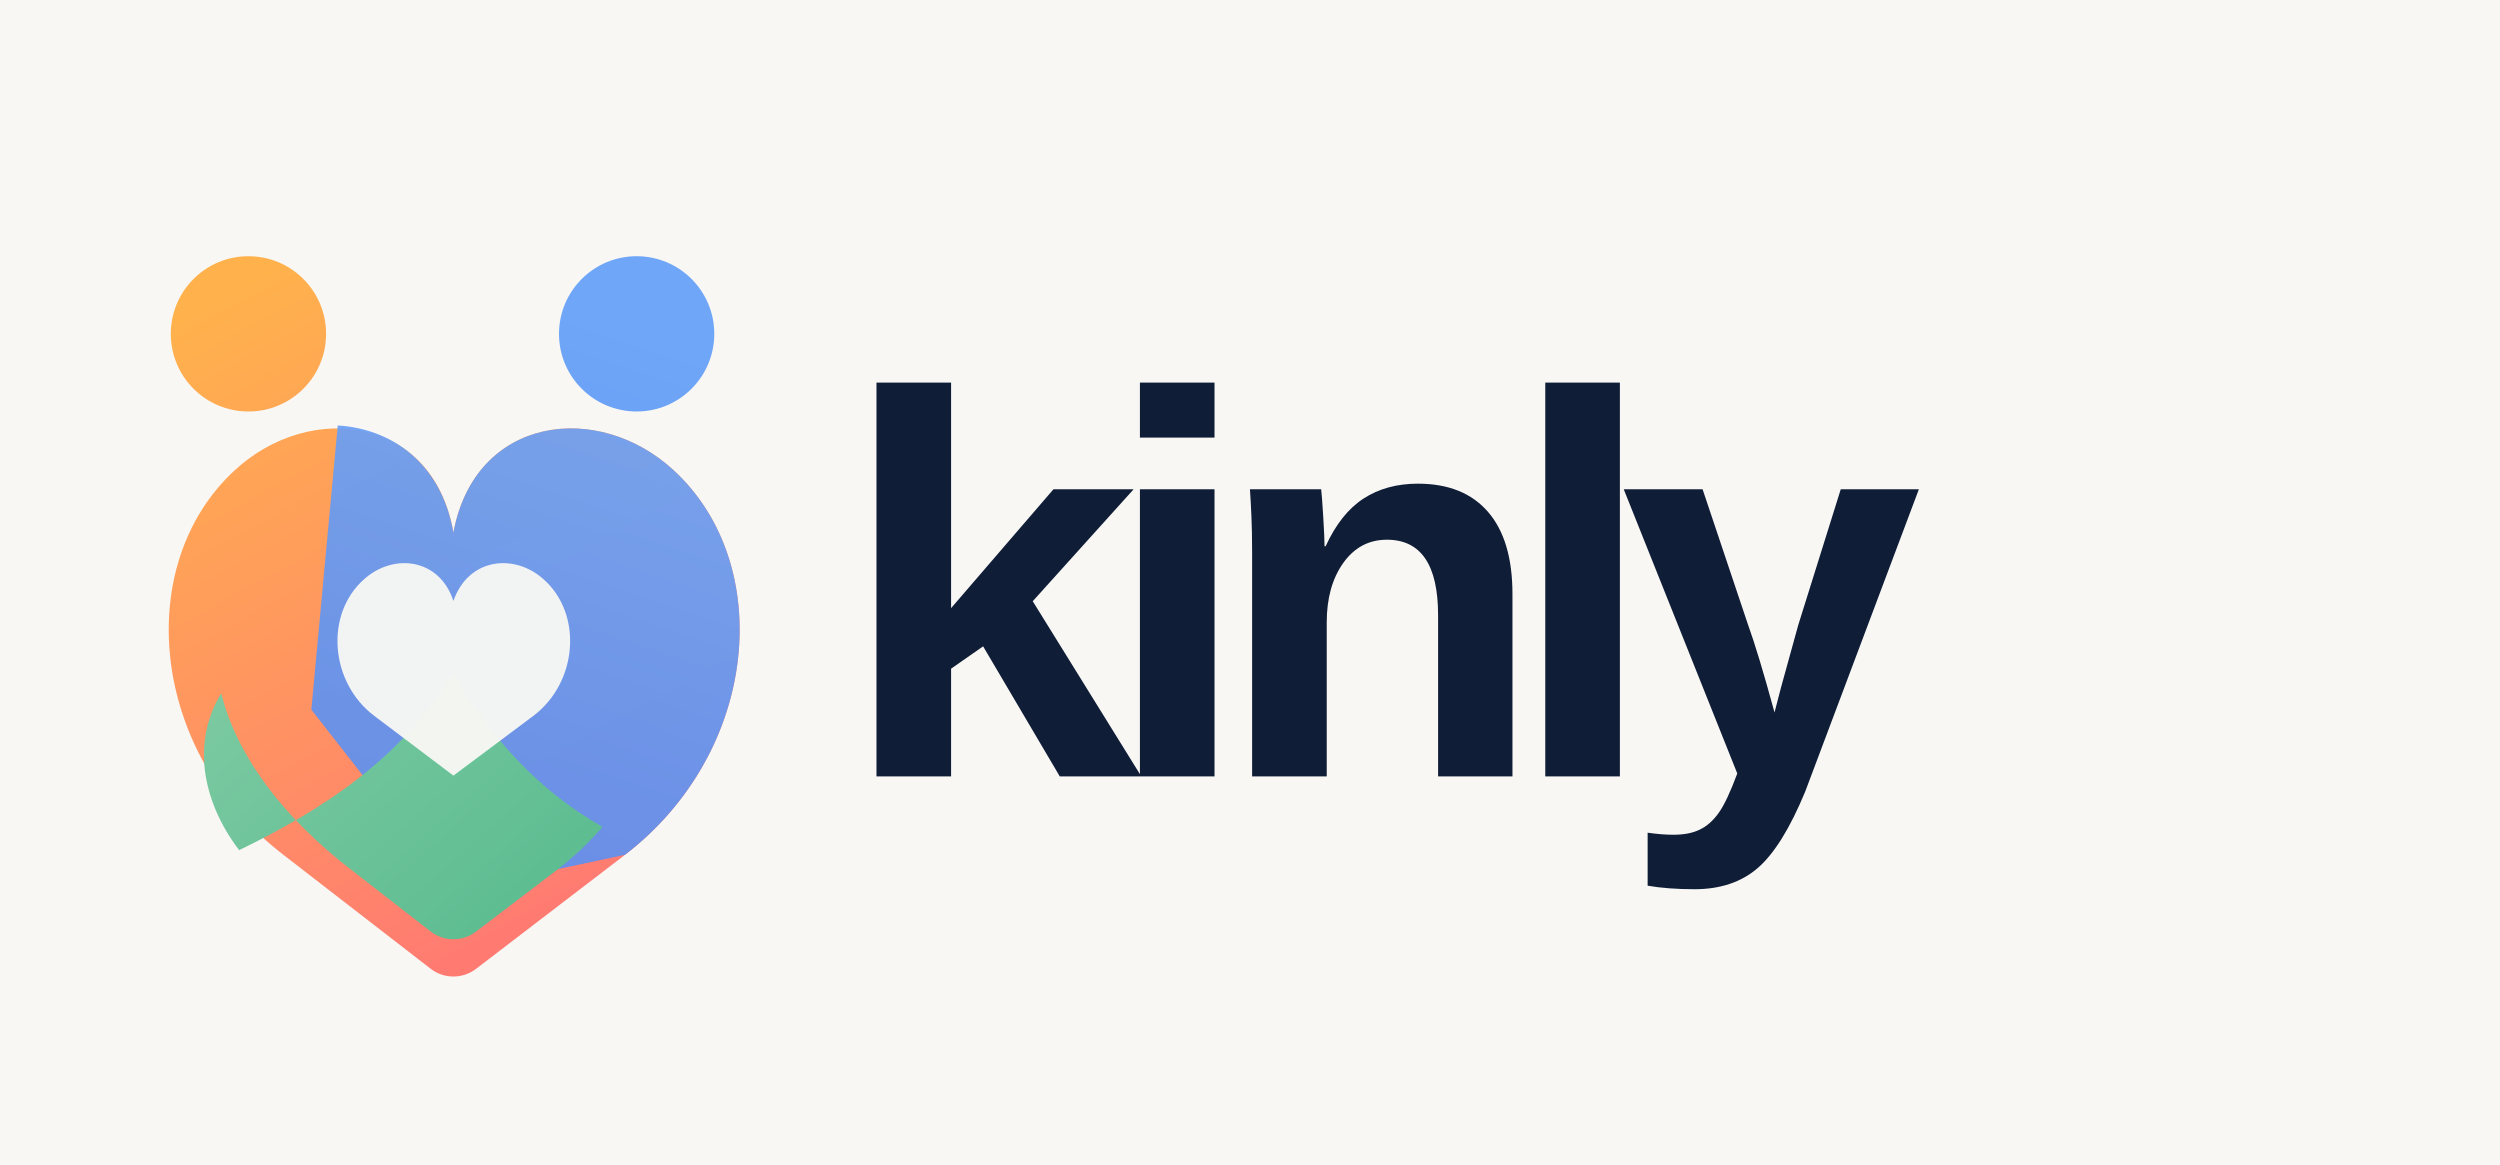
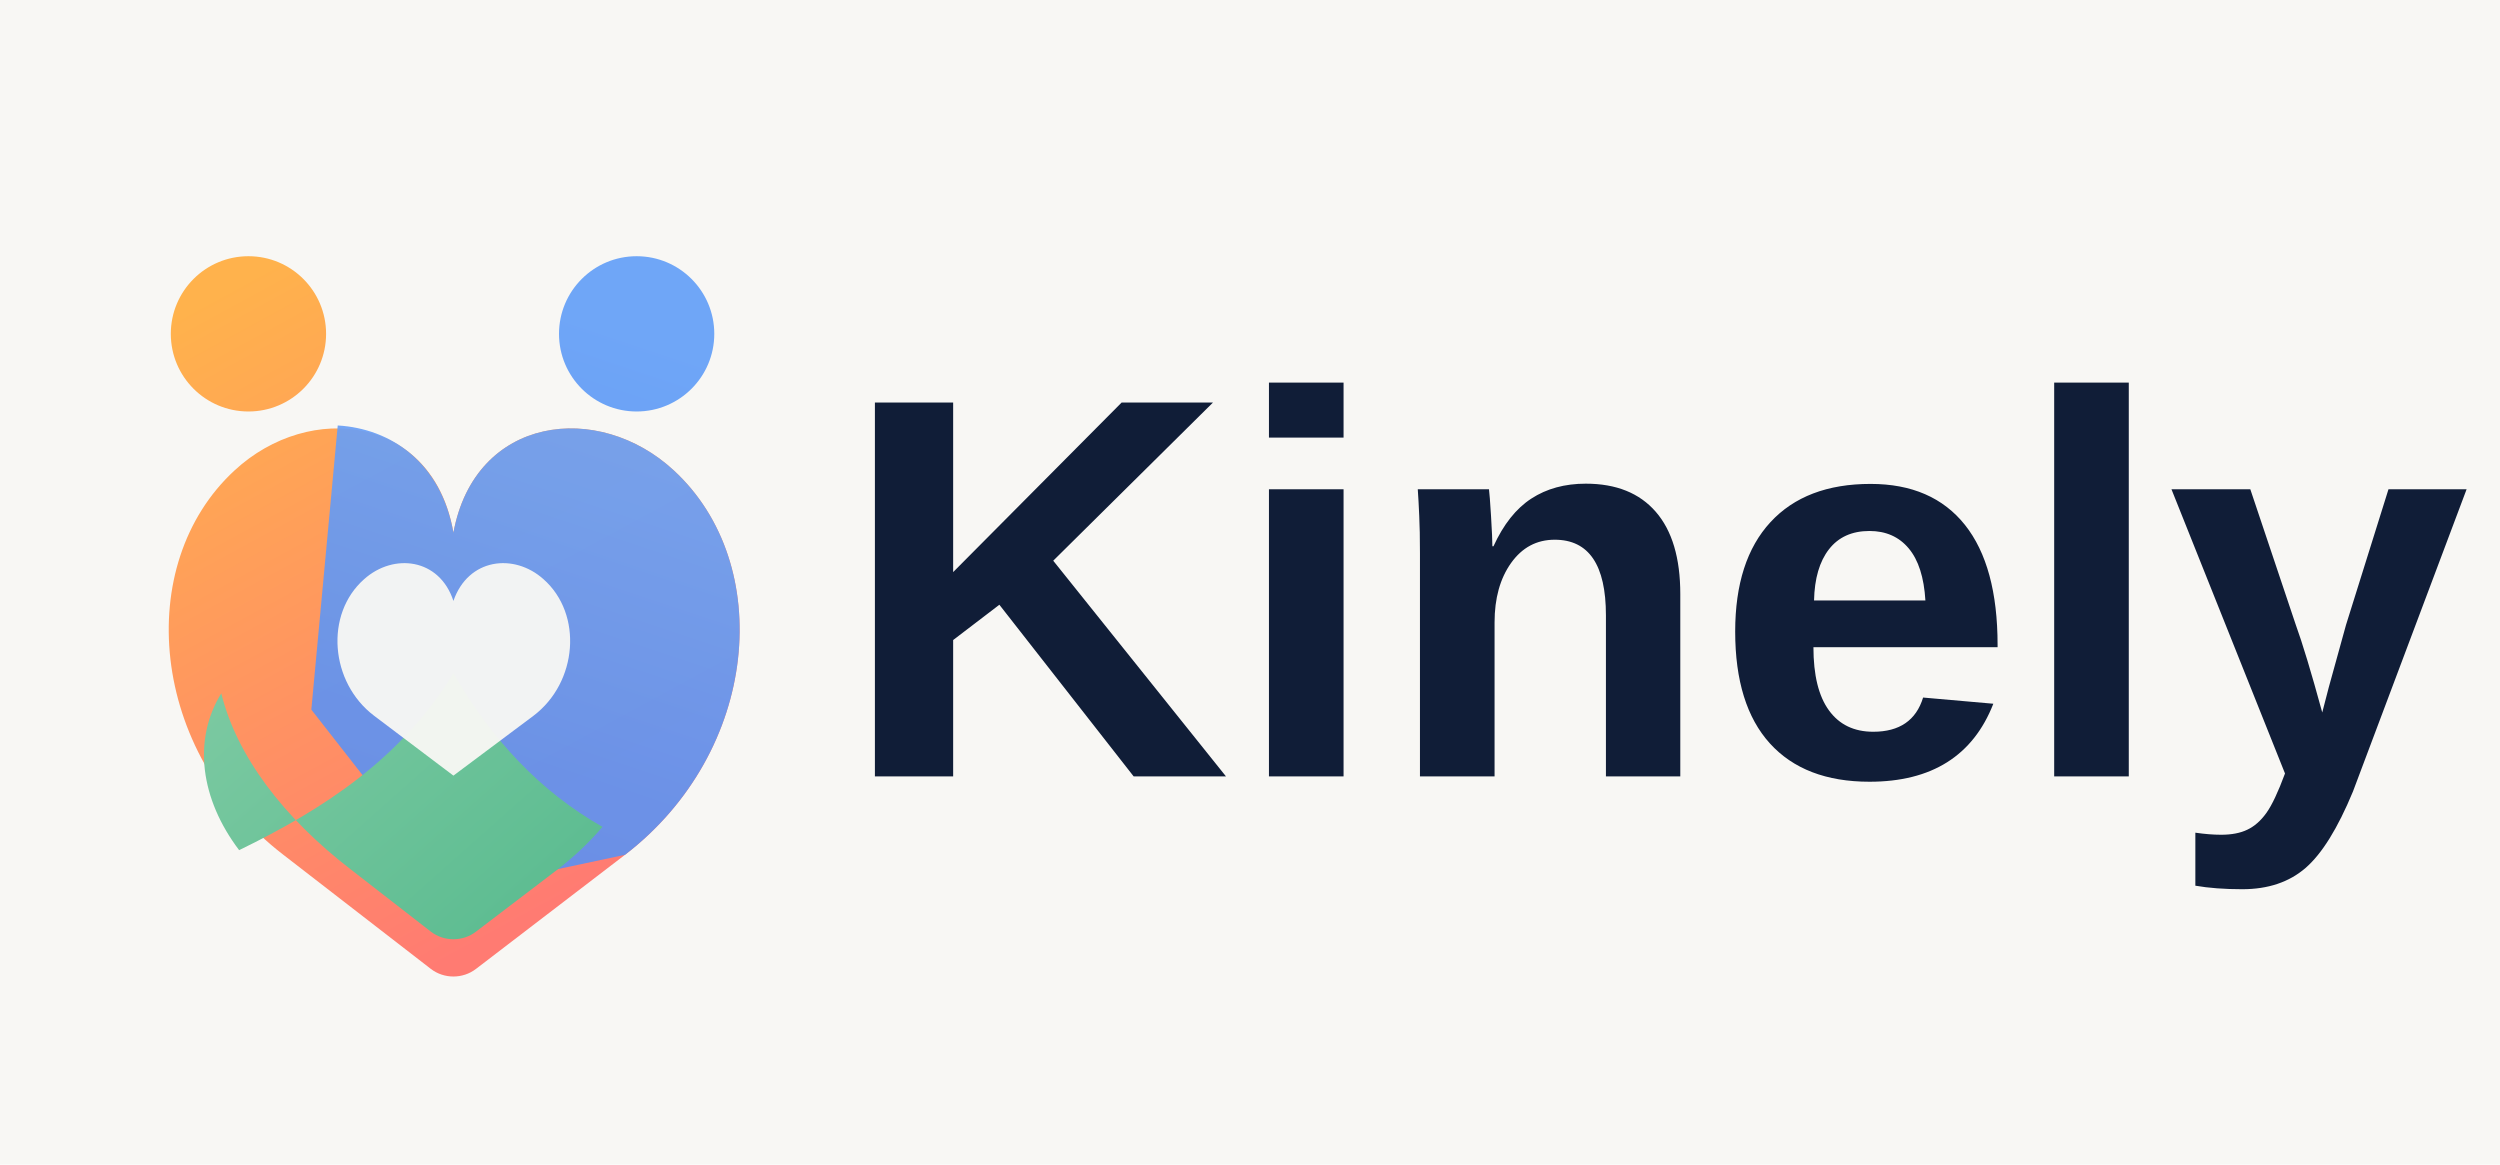
<svg xmlns="http://www.w3.org/2000/svg" width="322" height="150" viewBox="0 0 322 150" fill="none">
  <rect width="322" height="150" fill="#F8F7F4" />
  <defs>
    <linearGradient id="warm" x1="22" y1="41" x2="65" y2="120" gradientUnits="userSpaceOnUse">
      <stop stop-color="#FFB24C" />
      <stop offset="1" stop-color="#FF7B72" />
    </linearGradient>
    <linearGradient id="blue" x1="67" y1="38" x2="43" y2="110" gradientUnits="userSpaceOnUse">
      <stop stop-color="#6FA6F7" />
      <stop offset="1" stop-color="#5B8DEF" />
    </linearGradient>
    <linearGradient id="green" x1="37" y1="82" x2="77" y2="127" gradientUnits="userSpaceOnUse">
      <stop stop-color="#7BC9A1" />
      <stop offset="1" stop-color="#55B98D" />
    </linearGradient>
  </defs>
  <circle cx="32" cy="43" r="10" fill="url(#warm)" />
  <circle cx="82" cy="43" r="10" fill="url(#blue)" />
  <path d="M30.2 60.6C17.1 72.7 19.2 96.8 36.5 110.1L55.5 124.8C57.2 126.1 59.6 126.1 61.3 124.8L80.5 110.1C97.8 96.8 99.9 72.7 86.8 60.6C77.1 51.6 61.2 53.5 58.4 68.6C55.8 53.5 39.9 51.6 30.2 60.6Z" fill="url(#warm)" />
  <path d="M86.8 60.6C77.1 51.6 61.2 53.5 58.4 68.6C56.8 59.5 50.3 55.2 43.5 54.8L40.1 91.4L58.4 114.8L80.5 110.1C97.8 96.8 99.9 72.7 86.8 60.6Z" fill="url(#blue)" opacity="0.92" />
  <path d="M28.5 89.3C30.5 97.4 36.5 105.3 45.2 112L55.5 120C57.2 121.3 59.6 121.3 61.3 120L71.8 112C74 110.3 75.9 108.5 77.6 106.5C69.5 101.9 63.3 95.2 58.4 86.7C51.7 97.7 41.7 104.2 30.8 109.5C25.8 102.9 24.8 95.3 28.5 89.3Z" fill="url(#green)" />
  <path d="M58.4 99.9L48.2 92.2C42.5 87.9 41.8 79.1 46.9 74.6C50.7 71.2 56.6 71.9 58.4 77.4C60.3 71.9 66.2 71.2 70 74.6C75.1 79.1 74.4 87.9 68.7 92.2L58.4 99.9Z" fill="#F8F7F4" opacity="0.96" />
-   <text x="108" y="100" fill="#101D37" font-family="Poppins, Arial, sans-serif" font-size="70" font-weight="800" letter-spacing="-5">kinly</text>
+   <text x="108" y="100" fill="#101D37" font-family="Poppins, Arial, sans-serif" font-size="70" font-weight="800" letter-spacing="0">Kinely</text>
</svg>
